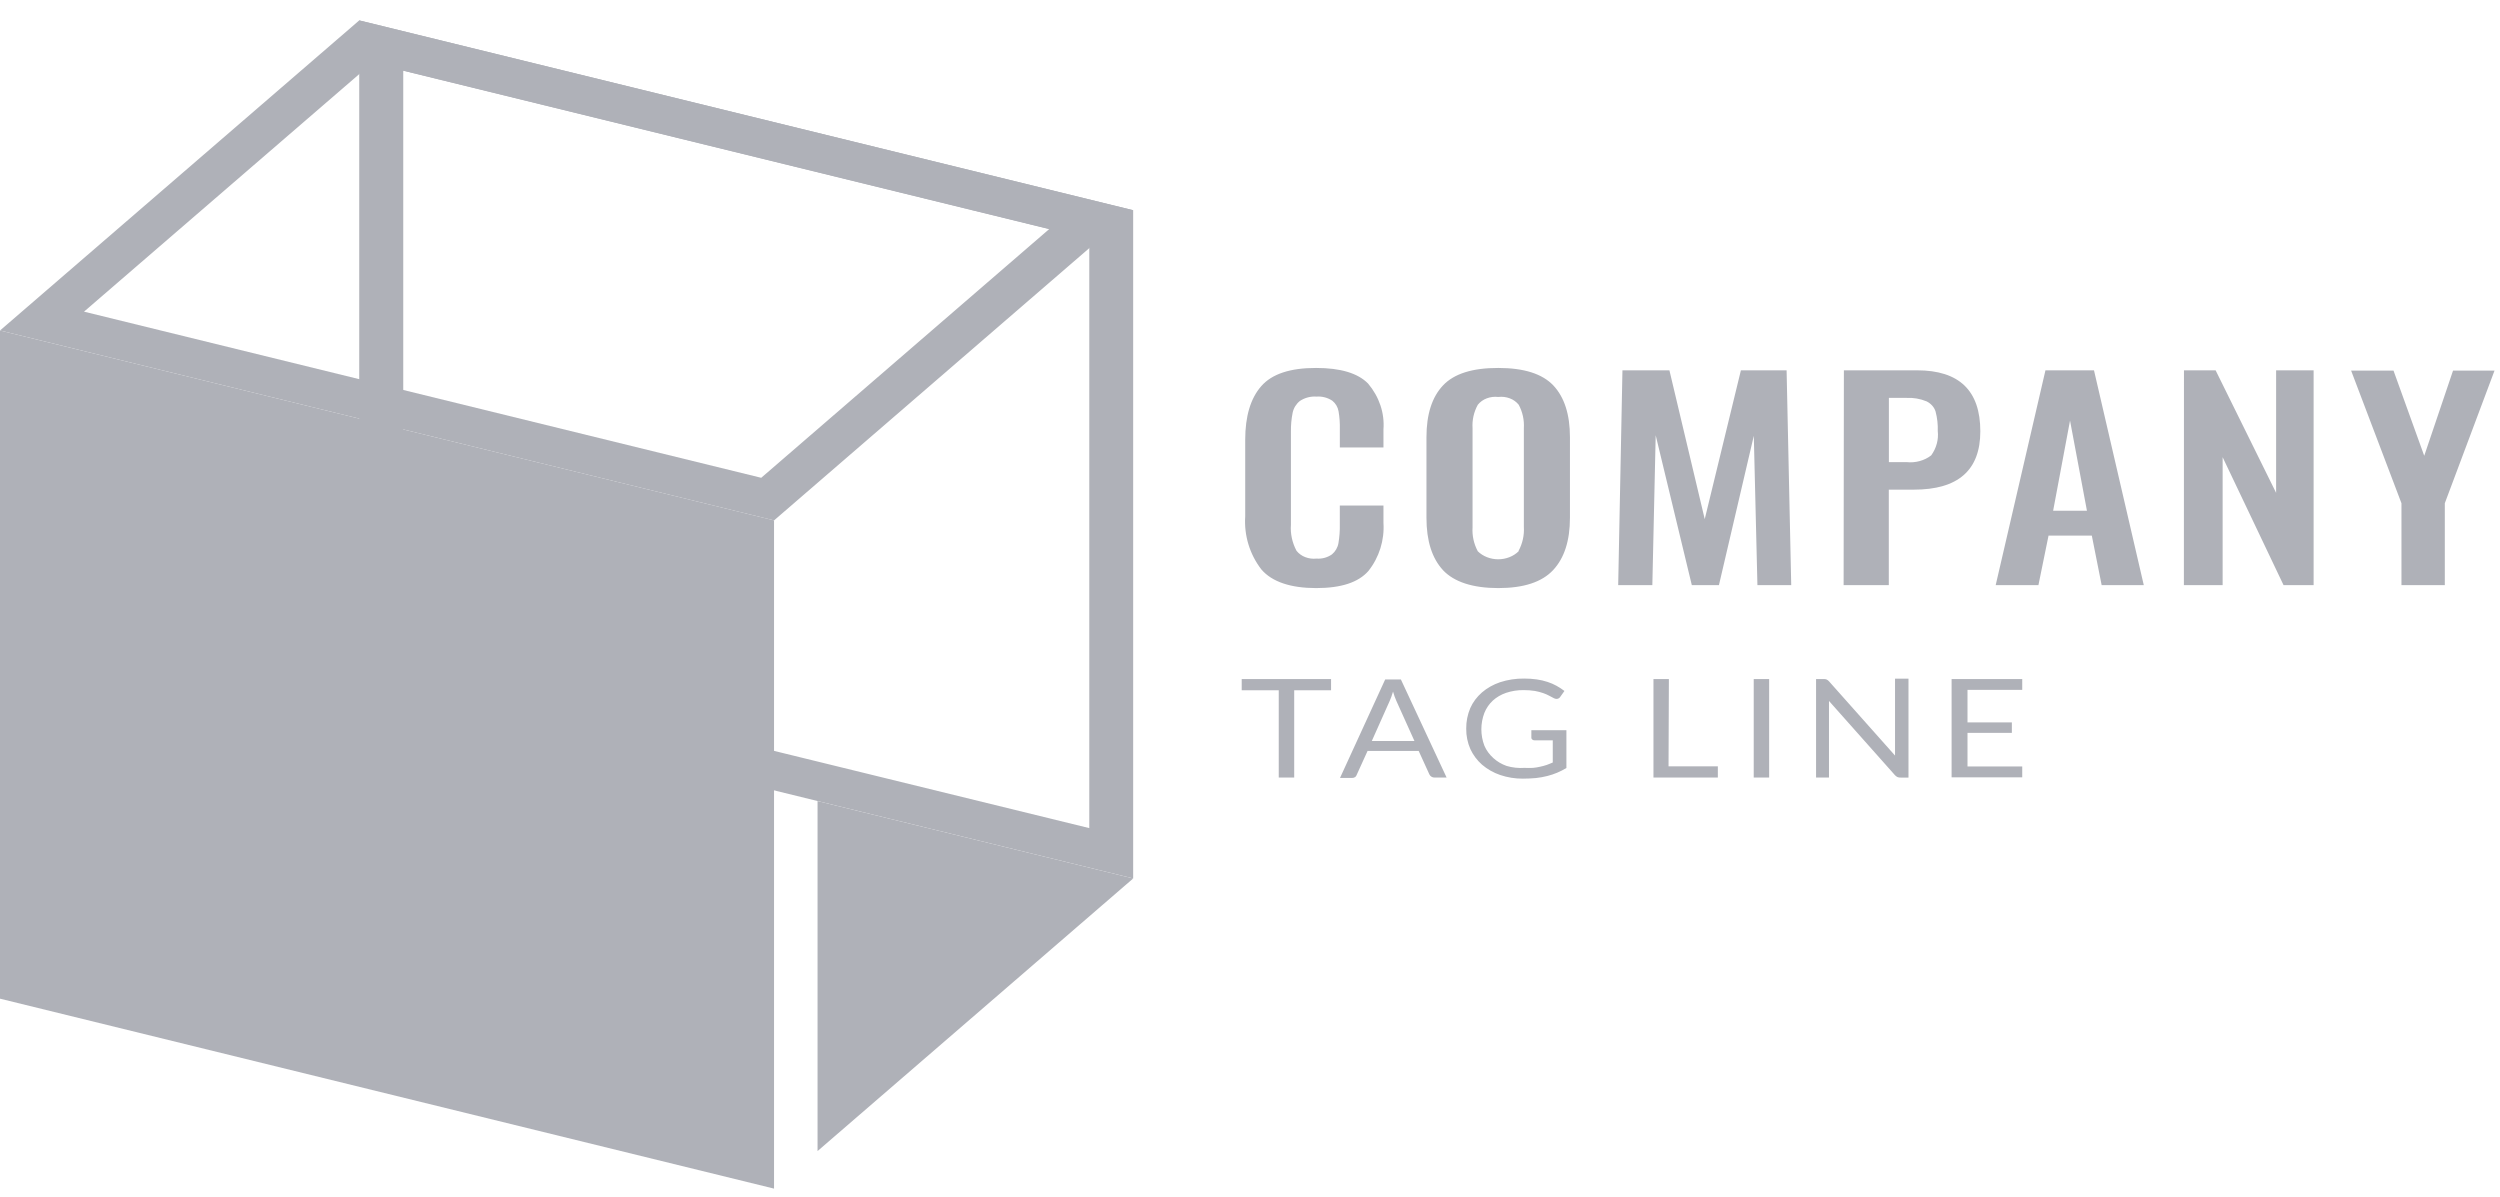
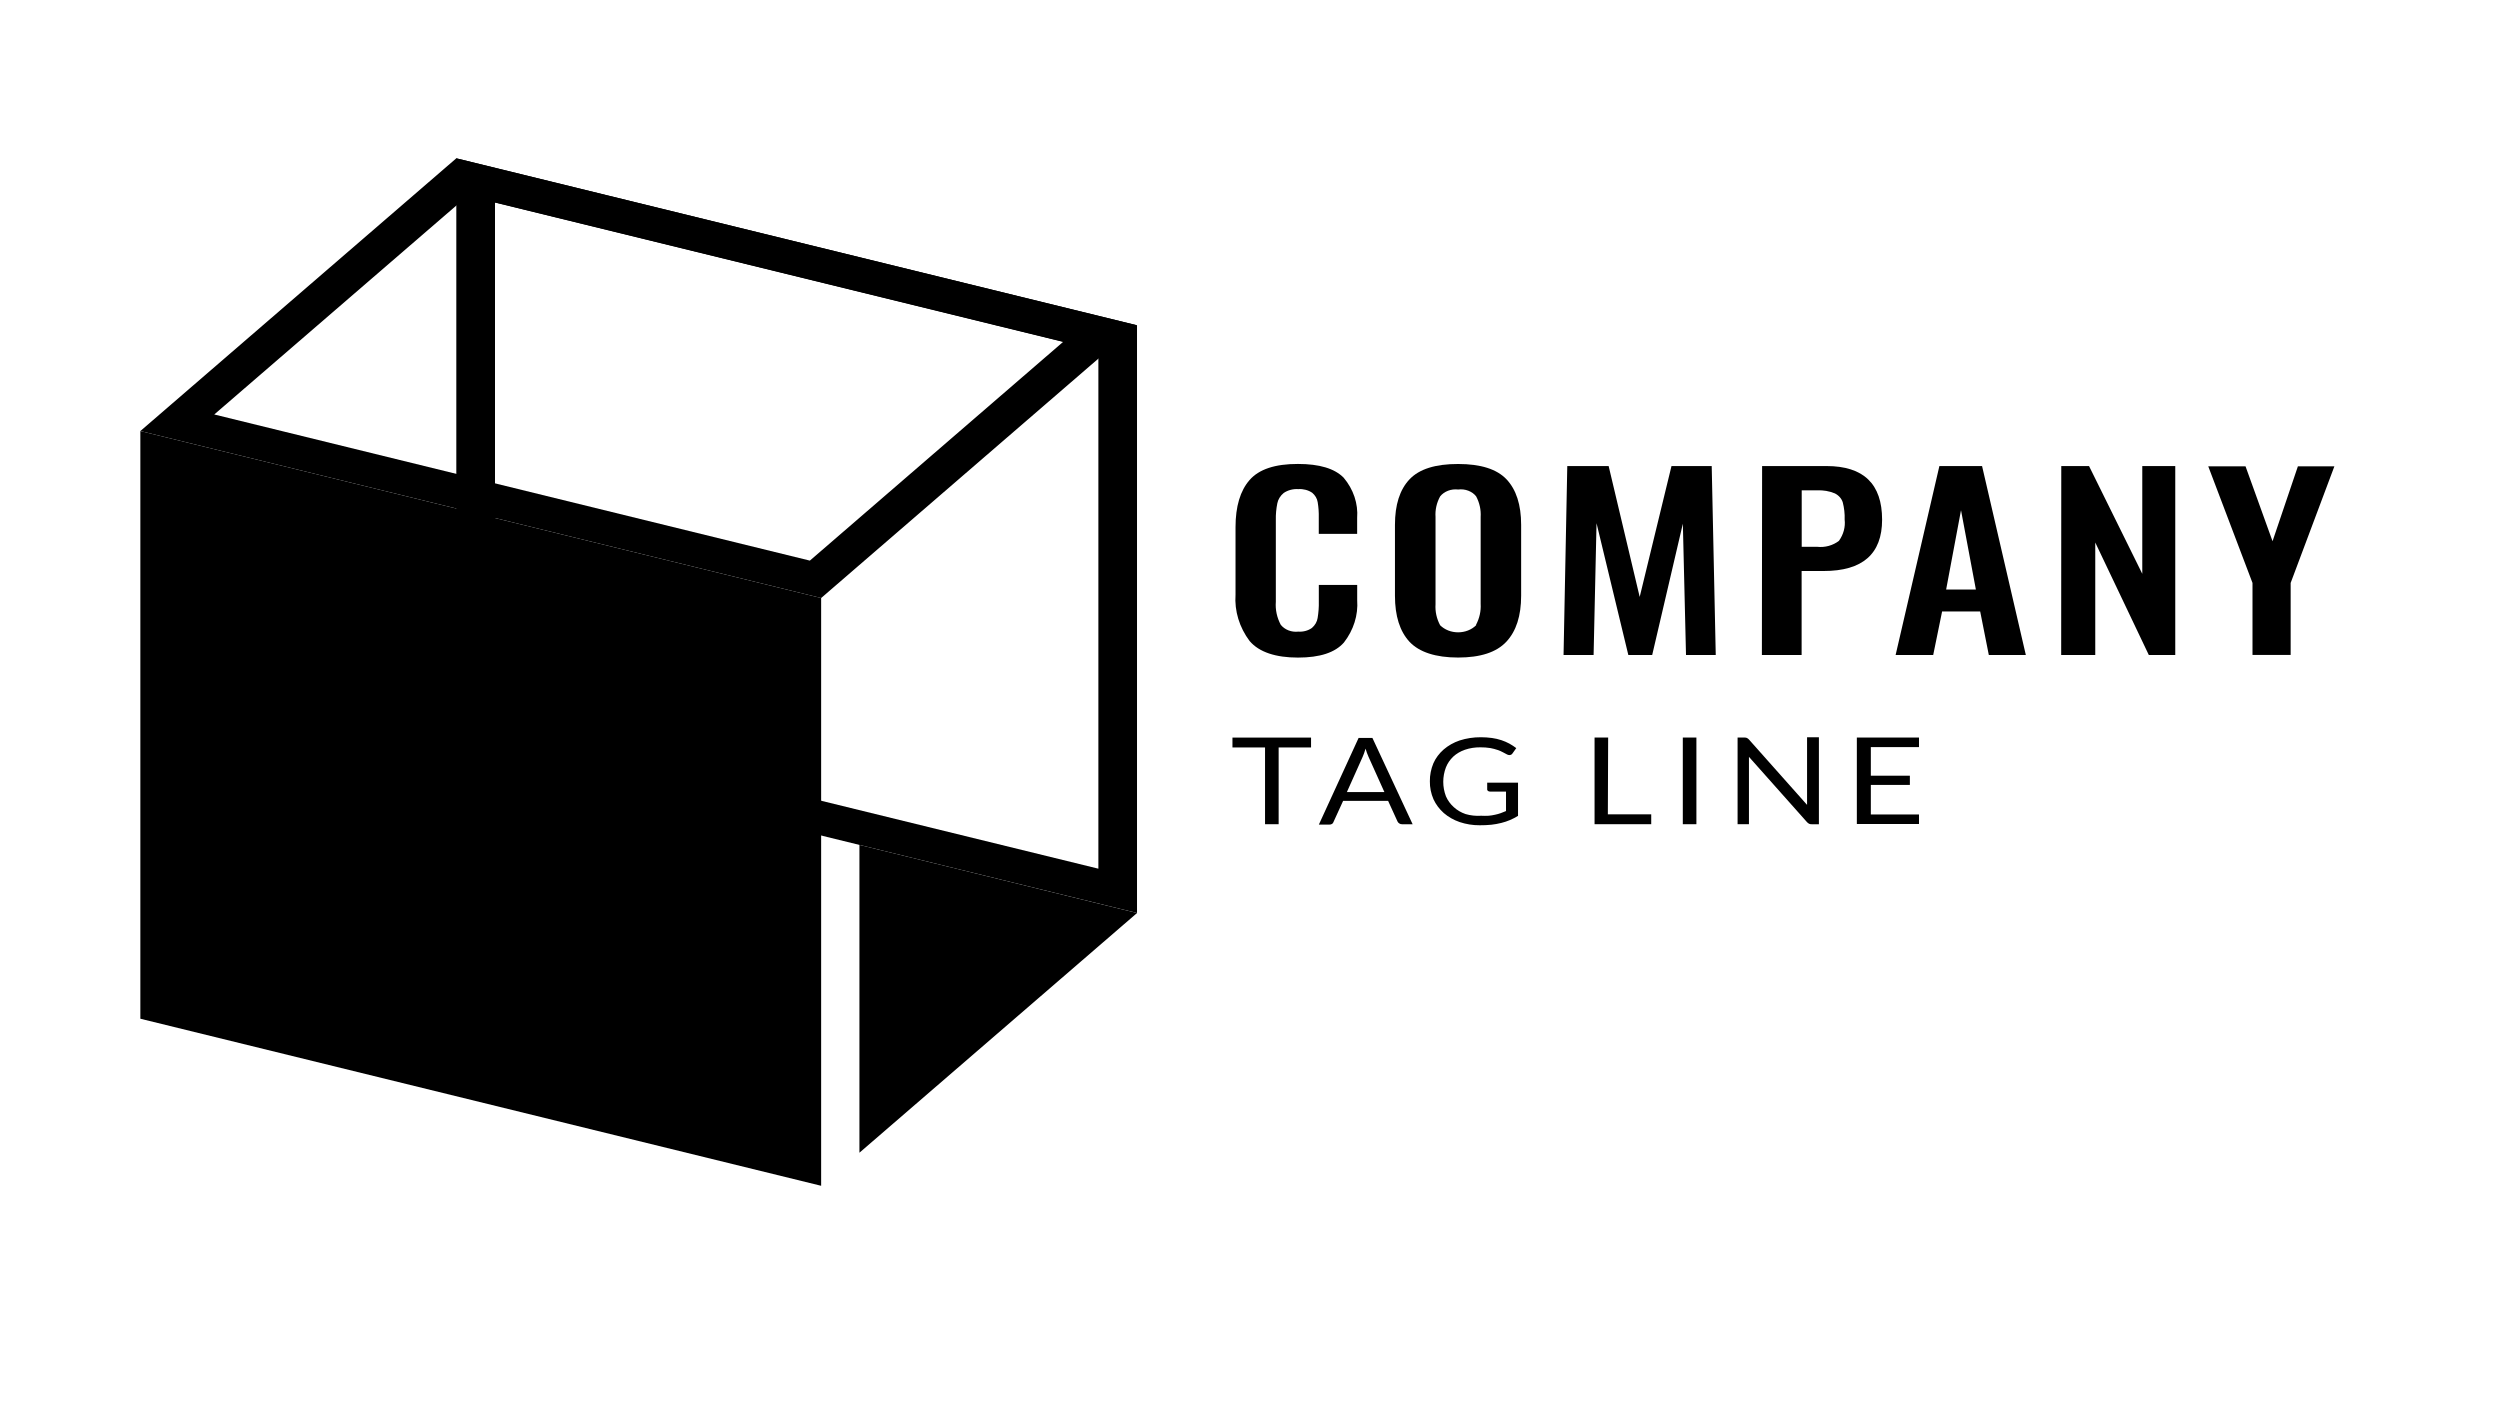
- <svg xmlns="http://www.w3.org/2000/svg" width="94" height="45" fill="none">
-   <path d="M47.425 21.408a2.947 2.947 0 0 1-.605-1.988v-2.884c0-.883.2-1.555.602-2.015.4-.46 1.089-.688 2.065-.686.917 0 1.569.196 1.953.587.42.499.625 1.109.578 1.724v.678h-1.64v-.687c.005-.224-.01-.449-.048-.671a.65.65 0 0 0-.235-.399.95.95 0 0 0-.594-.155 1.005 1.005 0 0 0-.625.164.768.768 0 0 0-.272.44 3.332 3.332 0 0 0-.065.713v3.499c-.026.337.047.675.21.982a.77.77 0 0 0 .328.238.9.9 0 0 0 .424.055.893.893 0 0 0 .58-.158.704.704 0 0 0 .245-.425c.038-.232.056-.467.051-.701v-.71h1.641v.648a2.64 2.64 0 0 1-.567 1.813c-.377.428-1.02.642-1.964.642s-1.658-.229-2.062-.704ZM54.257 21.438c-.415-.45-.622-1.103-.622-1.968v-3.033c0-.857.207-1.505.622-1.945.414-.44 1.107-.659 2.079-.657.965 0 1.654.22 2.069.657.414.44.625 1.088.625 1.945v3.032c0 .857-.21 1.514-.632 1.966-.421.451-1.107.677-2.062.677-.955 0-1.661-.229-2.08-.674Zm2.843-.728c.149-.28.216-.589.197-.897v-3.714a1.65 1.65 0 0 0-.193-.88.776.776 0 0 0-.335-.241.907.907 0 0 0-.433-.052.918.918 0 0 0-.434.052.786.786 0 0 0-.337.242c-.15.274-.217.576-.197.88v3.73c-.02.309.047.617.197.898.095.094.214.17.346.222a1.158 1.158 0 0 0 .843 0c.133-.052.25-.128.346-.222v-.018ZM61.004 13.924h1.766l1.328 5.595 1.36-5.595h1.718L67.35 22h-1.271l-.136-5.613L64.632 22h-1.02l-1.358-5.634L62.128 22h-1.284l.16-8.076ZM69.33 13.924h2.752c1.585 0 2.378.764 2.378 2.293 0 1.464-.835 2.196-2.504 2.194h-.937V22H69.32l.01-8.077Zm2.351 3.451c.168.019.338.006.5-.039.16-.044.31-.117.434-.216.195-.273.281-.593.245-.912a2.525 2.525 0 0 0-.082-.733.594.594 0 0 0-.125-.222.703.703 0 0 0-.214-.162 1.759 1.759 0 0 0-.758-.13h-.659v2.414h.66ZM76.91 13.924h1.824L80.606 22h-1.584l-.37-1.862h-1.627L76.645 22h-1.607l1.871-8.076Zm1.559 5.279-.636-3.39-.635 3.39h1.27ZM82.117 13.924h1.19l2.275 4.607v-4.607h1.41V22h-1.131l-2.29-4.81V22h-1.457l.003-8.076ZM90.294 18.92l-1.892-4.985h1.594l1.155 3.203 1.083-3.203h1.56l-1.869 4.986V22h-1.63v-3.08ZM50.048 25.532v.422h-1.386v3.282h-.581v-3.282h-1.393v-.422h3.36ZM54.393 29.236h-.449a.2.2 0 0 1-.126-.035.194.194 0 0 1-.074-.085l-.401-.88H51.42l-.4.88a.243.243 0 0 1-.062.1.208.208 0 0 1-.126.035h-.448l1.699-3.704h.59l1.72 3.69Zm-2.813-1.375h1.603l-.68-1.508a2.699 2.699 0 0 1-.125-.349c-.024.07-.044.138-.064.197l-.062.155-.672 1.505ZM57.321 28.872c.107.005.213.005.32 0 .091-.008.182-.023.271-.044.083-.017.165-.04.245-.067.075-.026.15-.059.227-.091v-.833h-.679a.137.137 0 0 1-.092-.03.086.086 0 0 1-.026-.03.074.074 0 0 1-.008-.037v-.284h1.318v1.42a2.578 2.578 0 0 1-.716.301c-.14.036-.281.061-.425.077-.165.015-.33.023-.496.023a2.59 2.59 0 0 1-.856-.138 2.09 2.09 0 0 1-.68-.387 1.79 1.79 0 0 1-.438-.586 1.851 1.851 0 0 1-.156-.769 1.92 1.92 0 0 1 .153-.774c.097-.22.247-.42.438-.587.194-.167.425-.297.68-.384.29-.095.6-.142.91-.138.158 0 .316.01.472.032.138.02.274.051.404.094.12.038.233.088.34.147.104.058.203.122.296.193l-.163.229a.142.142 0 0 1-.055.05.17.17 0 0 1-.078.02.222.222 0 0 1-.105-.029 2.113 2.113 0 0 1-.167-.088 1.504 1.504 0 0 0-.227-.1 2.127 2.127 0 0 0-.313-.082 2.614 2.614 0 0 0-.431-.032 2.009 2.009 0 0 0-.656.103c-.189.065-.36.165-.5.293a1.29 1.29 0 0 0-.315.46 1.732 1.732 0 0 0 0 1.235c.074.174.19.333.34.467.139.127.308.227.495.293.216.064.445.089.673.073ZM62.736 28.814h1.855v.422H62.17v-3.704h.58l-.013 3.282ZM66.52 29.236h-.58v-3.704h.58v3.704ZM68.681 25.55a.28.28 0 0 1 .089.067l2.483 2.792a.881.881 0 0 1 0-.132V25.517h.506v3.72h-.292a.275.275 0 0 1-.126-.021.328.328 0 0 1-.091-.07l-2.48-2.79v2.88h-.486v-3.704h.302c.033 0 .066.006.095.017ZM76.036 25.532v.407h-2.058v1.223h1.668v.393h-1.668v1.265h2.058v.407H73.38v-3.695h2.656ZM15.162 2.656l25.795 6.323v22.158l-25.795-6.32V2.655ZM13.507.766v25.127l29.1 7.136V7.905L13.508.767Z" fill="#AFB1B8" />
-   <path d="M29.104 44.692 0 37.55V12.427l29.104 7.139v25.126Z" fill="#AFB1B8" />
-   <path d="m13.99 2.371 25.458 6.244-10.826 9.35-25.463-6.247L13.99 2.37ZM13.507.767 0 12.427l29.104 7.14L42.608 7.904 13.508.767ZM30.741 43.279 42.608 33.03 30.74 30.12v13.16Z" fill="#AFB1B8" />
+ <svg xmlns="http://www.w3.org/2000/svg" version="1.1" width="57" height="32" viewBox="0 0 57 32">
+   <path d="M28.493 14.618c-0.236-0.315-0.349-0.686-0.323-1.061v-1.538c0-0.471 0.107-0.83 0.321-1.075s0.581-0.367 1.102-0.366c0.489 0 0.836 0.104 1.042 0.313 0.224 0.266 0.333 0.592 0.308 0.92v0.361h-0.875v-0.366c0.003-0.12-0.005-0.24-0.025-0.358-0.013-0.081-0.057-0.156-0.125-0.213-0.090-0.061-0.203-0.091-0.317-0.083-0.12-0.008-0.239 0.024-0.333 0.088-0.076 0.063-0.127 0.145-0.145 0.235-0.025 0.126-0.037 0.253-0.034 0.38v1.866c-0.014 0.18 0.025 0.36 0.112 0.524 0.044 0.055 0.104 0.099 0.175 0.127s0.149 0.038 0.226 0.029c0.112 0.008 0.223-0.022 0.31-0.084 0.071-0.061 0.117-0.141 0.13-0.227 0.020-0.124 0.030-0.249 0.027-0.374v-0.379h0.875v0.346c0.025 0.342-0.082 0.682-0.303 0.967-0.201 0.228-0.544 0.343-1.047 0.343s-0.884-0.122-1.1-0.375z" />
+   <path d="M32.137 14.633c-0.221-0.239-0.332-0.588-0.332-1.050v-1.617c0-0.457 0.11-0.802 0.332-1.037s0.591-0.351 1.109-0.35c0.515 0 0.882 0.117 1.103 0.35 0.221 0.235 0.333 0.58 0.333 1.037v1.617c0 0.457-0.112 0.807-0.337 1.048s-0.591 0.361-1.1 0.361-0.886-0.122-1.109-0.36zM33.654 14.245c0.079-0.15 0.115-0.314 0.105-0.479v-1.98c0.010-0.161-0.025-0.322-0.103-0.469-0.044-0.057-0.106-0.101-0.179-0.129s-0.152-0.037-0.231-0.027c-0.079-0.009-0.159 0-0.231 0.028s-0.135 0.072-0.18 0.129c-0.080 0.146-0.116 0.308-0.105 0.469v1.99c-0.011 0.165 0.025 0.329 0.105 0.479 0.051 0.050 0.114 0.091 0.185 0.119s0.147 0.042 0.225 0.042c0.078 0 0.154-0.014 0.225-0.042s0.134-0.068 0.185-0.119v-0.009z" />
+   <path d="M35.735 10.626h0.942l0.708 2.984 0.725-2.984h0.917l0.092 4.308h-0.678l-0.072-2.994-0.699 2.994h-0.544l-0.725-3.005-0.067 3.005h-0.685l0.085-4.308z" />
+   <path d="M40.176 10.626h1.468c0.846 0 1.268 0.408 1.268 1.223 0 0.781-0.445 1.171-1.335 1.17h-0.5v1.915h-0.906l0.005-4.308zM41.43 12.467c0.090 0.010 0.18 0.003 0.266-0.021s0.165-0.063 0.232-0.115c0.104-0.146 0.15-0.316 0.13-0.486 0.005-0.131-0.010-0.263-0.043-0.391-0.013-0.043-0.036-0.083-0.067-0.118s-0.070-0.065-0.114-0.087c-0.126-0.052-0.265-0.076-0.404-0.069h-0.351v1.287h0.351z" />
+   <path d="M44.218 10.626h0.973l0.998 4.308h-0.844l-0.197-0.993h-0.868l-0.203 0.993h-0.857l0.998-4.308zM45.050 13.441l-0.339-1.808-0.339 1.808h0.678z" />
+   <path d="M46.996 10.626h0.634l1.214 2.457v-2.457h0.752v4.308h-0.603l-1.221-2.565v2.565h-0.777l0.002-4.308z" />
+   <path d="M51.357 13.291l-1.009-2.659h0.85l0.616 1.708 0.578-1.708h0.832l-0.997 2.659v1.642h-0.87v-1.642z" />
+   <path d="M29.892 16.817v0.225h-0.739v1.75h-0.31v-1.75h-0.743v-0.225h1.792z" />
+   <path d="M32.209 18.793h-0.239c-0.024 0.001-0.048-0.005-0.067-0.019-0.018-0.011-0.032-0.027-0.040-0.045l-0.214-0.469h-1.026l-0.214 0.469c-0.006 0.020-0.017 0.038-0.033 0.053-0.019 0.013-0.043 0.020-0.067 0.019h-0.239l0.906-1.976h0.315l0.917 1.968zM30.709 18.059h0.855l-0.362-0.804c-0.027-0.061-0.049-0.123-0.067-0.186-0.013 0.038-0.024 0.073-0.034 0.105l-0.033 0.083-0.359 0.802z" />
+   <path d="M33.771 18.599c0.057 0.003 0.114 0.003 0.17 0 0.049-0.004 0.097-0.012 0.145-0.023 0.044-0.009 0.088-0.021 0.13-0.036 0.040-0.014 0.080-0.031 0.121-0.048v-0.444h-0.362c-0.009 0-0.018-0.001-0.026-0.003s-0.016-0.007-0.023-0.012c-0.006-0.004-0.011-0.010-0.014-0.016s-0.005-0.013-0.004-0.020v-0.152h0.703v0.757c-0.057 0.035-0.118 0.067-0.181 0.094-0.065 0.028-0.132 0.050-0.201 0.067-0.074 0.019-0.15 0.032-0.227 0.041-0.088 0.008-0.176 0.013-0.265 0.012-0.156 0.001-0.311-0.024-0.457-0.073-0.136-0.047-0.259-0.117-0.362-0.206-0.101-0.090-0.18-0.196-0.234-0.313-0.057-0.131-0.085-0.27-0.083-0.41-0.002-0.141 0.026-0.281 0.081-0.413 0.052-0.117 0.132-0.224 0.234-0.313 0.103-0.089 0.227-0.159 0.362-0.205 0.155-0.050 0.32-0.075 0.486-0.074 0.084-0 0.169 0.006 0.252 0.017 0.074 0.010 0.146 0.027 0.216 0.050 0.063 0.021 0.124 0.047 0.181 0.078 0.056 0.031 0.108 0.065 0.158 0.103l-0.087 0.122c-0.007 0.011-0.017 0.021-0.029 0.027s-0.027 0.010-0.041 0.010c-0.020-0.001-0.040-0.006-0.056-0.016-0.027-0.013-0.056-0.028-0.089-0.047-0.038-0.021-0.079-0.039-0.121-0.053-0.054-0.019-0.11-0.033-0.167-0.044-0.076-0.012-0.153-0.018-0.23-0.017-0.12-0.001-0.238 0.017-0.35 0.055-0.101 0.035-0.192 0.088-0.266 0.156-0.075 0.071-0.132 0.155-0.168 0.246-0.081 0.214-0.081 0.445 0 0.659 0.040 0.093 0.101 0.178 0.181 0.249 0.074 0.068 0.164 0.121 0.265 0.156 0.115 0.034 0.237 0.047 0.359 0.039z" />
+   <path d="M36.659 18.567h0.989v0.225h-1.292v-1.976h0.31l-0.007 1.75z" />
+   <path d="M38.678 18.792h-0.31v-1.976h0.31v1.976z" />
+   <path d="M39.83 16.826c0.018 0.009 0.034 0.021 0.047 0.036l1.324 1.489c-0.002-0.023-0.002-0.047 0-0.070 0-0.022 0-0.044 0-0.064v-1.408h0.27v1.984h-0.156c-0.023 0.002-0.046-0.002-0.067-0.011-0.019-0.010-0.035-0.023-0.049-0.038l-1.323-1.488c0 0.023 0 0.045 0 0.067s0 0.042 0 0.061v1.408h-0.259v-1.976h0.161c0.017 0 0.035 0.003 0.051 0.009z" />
+   <path d="M43.753 16.817v0.217h-1.098v0.652h0.89v0.21h-0.89v0.674h1.098v0.217h-1.417v-1.971h1.417z" />
+   <path d="M11.286 4.616l13.757 3.372v11.818l-13.757-3.371v-11.819zM10.404 3.609v13.401l15.52 3.806v-13.399l-15.52-3.807z" />
+   <path d="M18.722 27.036l-15.522-3.809v-13.399l15.522 3.807v13.401z" />
+   <path d="M10.661 4.465l13.578 3.33-5.774 4.987-13.58-3.332 5.776-4.985zM10.404 3.609l-7.204 6.219 15.522 3.807 7.202-6.219-15.52-3.807z" />
+   <path d="M19.595 26.282l6.329-5.465-6.329-1.553v7.018z" />
</svg>
